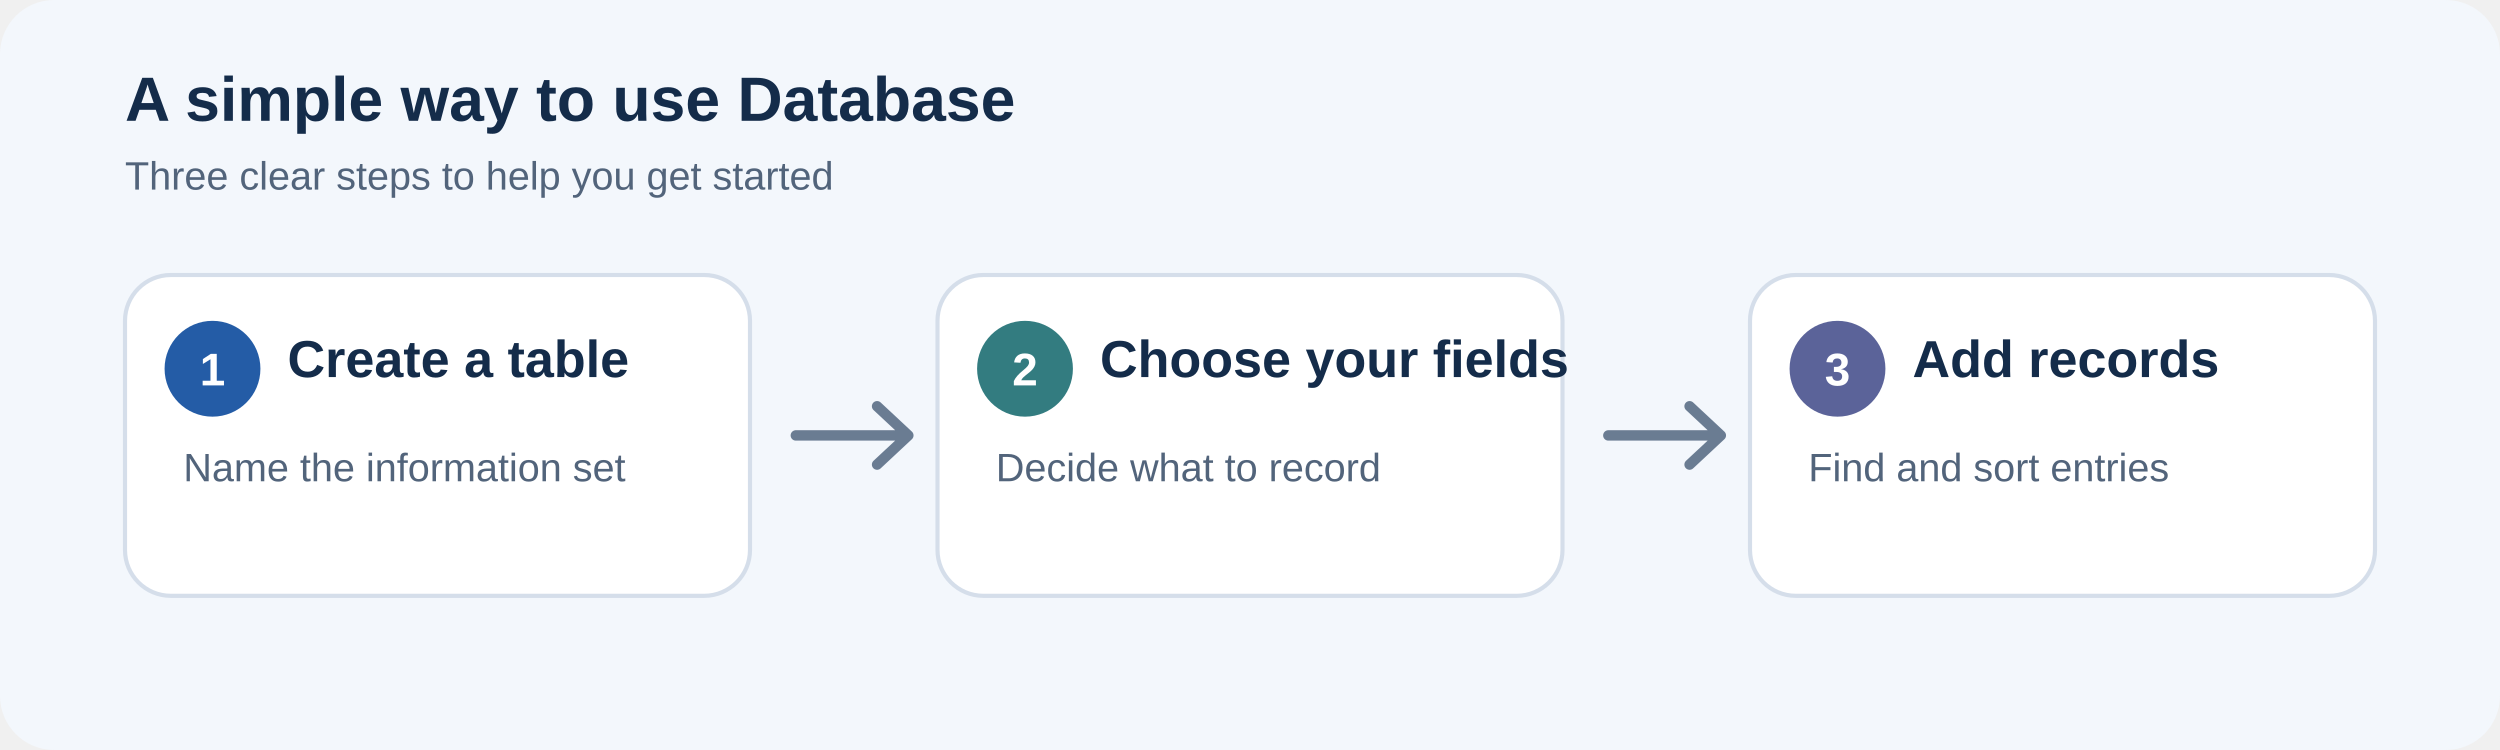
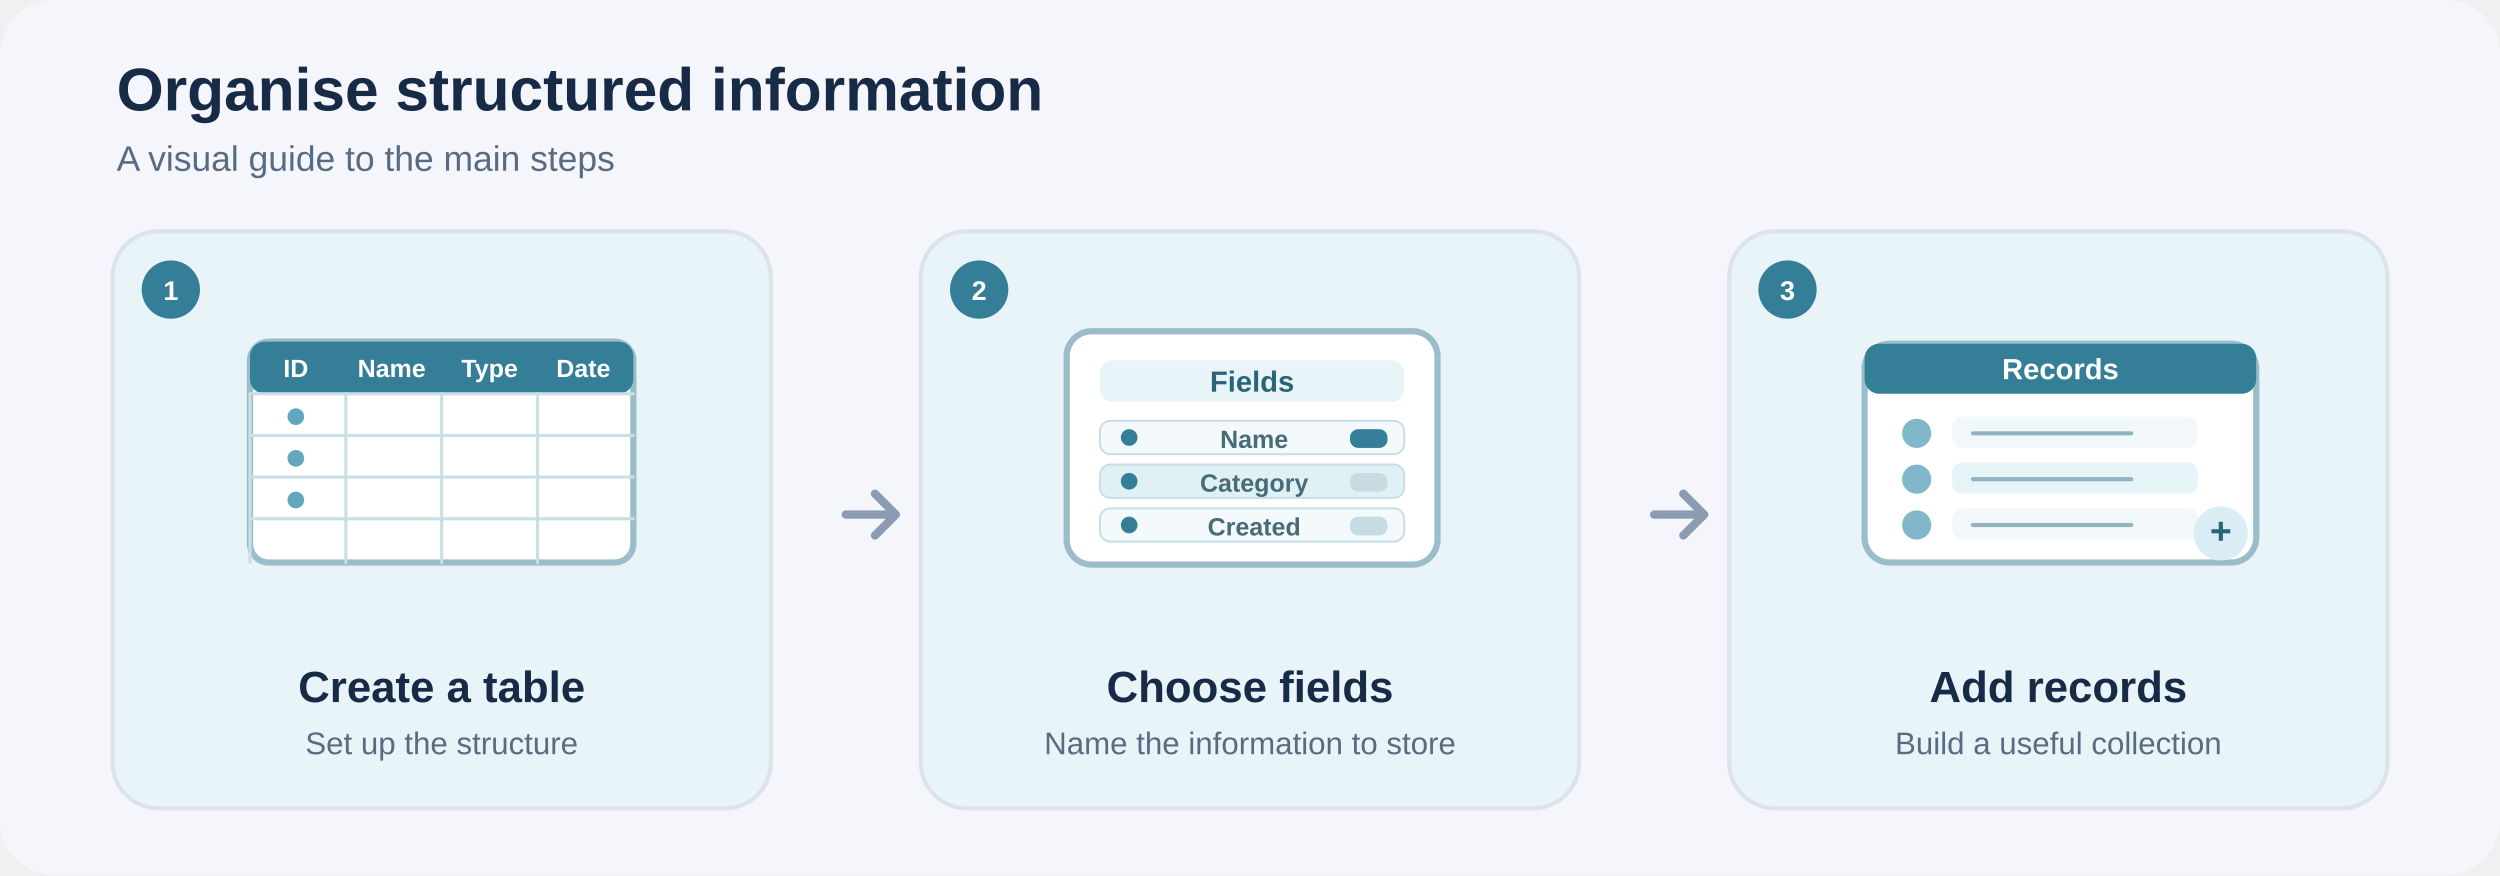
- <svg xmlns="http://www.w3.org/2000/svg" viewBox="0 0 1200 360" role="img" aria-labelledby="title desc">
-   <rect x="0" y="0" width="1200" height="360" rx="26" fill="#f3f7fc" />
-   <text x="60" y="58" font-family="Arial,sans-serif" font-size="30" font-weight="700" fill="#142c4a">A simple way to use Database</text>
-   <text x="60" y="91" font-family="Arial,sans-serif" font-size="19" fill="#52647b">Three clear steps to help you get started</text>
-   <rect x="60" y="132" width="300" height="154" rx="22" fill="#ffffff" stroke="#d5deea" stroke-width="2" />
-   <circle cx="102" cy="177" r="23" fill="#245ca6" />
-   <text x="102" y="185" text-anchor="middle" font-family="Arial,sans-serif" font-size="22" font-weight="700" fill="#ffffff">1</text>
-   <text x="138" y="181" font-family="Arial,sans-serif" font-size="25" font-weight="700" fill="#142c4a">Create a table</text>
-   <text x="88" y="231" font-family="Arial,sans-serif" font-size="19" fill="#52647b">Name the information set</text>
-   <path d="M382 209h54m-15 -14 15 14-15 14" fill="none" stroke="#6a7c92" stroke-width="5" stroke-linecap="round" stroke-linejoin="round" />
-   <rect x="450" y="132" width="300" height="154" rx="22" fill="#ffffff" stroke="#d5deea" stroke-width="2" />
-   <circle cx="492" cy="177" r="23" fill="#337c80" />
-   <text x="492" y="185" text-anchor="middle" font-family="Arial,sans-serif" font-size="22" font-weight="700" fill="#ffffff">2</text>
-   <text x="528" y="181" font-family="Arial,sans-serif" font-size="25" font-weight="700" fill="#142c4a">Choose your fields</text>
-   <text x="478" y="231" font-family="Arial,sans-serif" font-size="19" fill="#52647b">Decide what to record</text>
-   <path d="M772 209h54m-15 -14 15 14-15 14" fill="none" stroke="#6a7c92" stroke-width="5" stroke-linecap="round" stroke-linejoin="round" />
-   <rect x="840" y="132" width="300" height="154" rx="22" fill="#ffffff" stroke="#d5deea" stroke-width="2" />
-   <circle cx="882" cy="177" r="23" fill="#5b6399" />
-   <text x="882" y="185" text-anchor="middle" font-family="Arial,sans-serif" font-size="22" font-weight="700" fill="#ffffff">3</text>
-   <text x="918" y="181" font-family="Arial,sans-serif" font-size="25" font-weight="700" fill="#142c4a">Add records</text>
-   <text x="868" y="231" font-family="Arial,sans-serif" font-size="19" fill="#52647b">Find and sort entries</text>
+ <svg xmlns="http://www.w3.org/2000/svg" width="1200" height="420" viewBox="0 0 1200 420" role="img" aria-labelledby="title desc">
+   <rect x="0" y="0" width="1200" height="420" rx="26" fill="#f4f6fb" />
+   <text x="56" y="53" font-family="Arial,sans-serif" font-size="29" font-weight="700" fill="#172b47">Organise structured information</text>
+   <text x="56" y="82" font-family="Arial,sans-serif" font-size="17" font-weight="400" fill="#596b82">A visual guide to the main steps</text>
+   <rect x="54" y="111" width="316" height="277" rx="22" fill="#e8f4f8" stroke="#dce3ed" stroke-width="2" />
+   <circle cx="82" cy="139" r="14" fill="#347e98" />
+   <text x="82" y="144" font-family="Arial,sans-serif" font-size="13" font-weight="700" fill="#ffffff" text-anchor="middle">1</text>
+   <rect x="120" y="164" width="184" height="106" rx="9" fill="#ffffff" stroke="#9bbdc9" stroke-width="3" />
+   <rect x="120" y="164" width="184" height="25" rx="7" fill="#347e98" stroke="none" stroke-width="0" />
+   <path d="M120 189 L120 270" fill="none" stroke="#c9dfe6" stroke-width="1.5" stroke-linecap="round" />
+   <path d="M166 189 L166 270" fill="none" stroke="#c9dfe6" stroke-width="1.5" stroke-linecap="round" />
+   <path d="M212 189 L212 270" fill="none" stroke="#c9dfe6" stroke-width="1.5" stroke-linecap="round" />
+   <path d="M258 189 L258 270" fill="none" stroke="#c9dfe6" stroke-width="1.5" stroke-linecap="round" />
+   <path d="M120 189 L304 189" fill="none" stroke="#c9dfe6" stroke-width="1.5" stroke-linecap="round" />
+   <path d="M120 209 L304 209" fill="none" stroke="#c9dfe6" stroke-width="1.5" stroke-linecap="round" />
+   <path d="M120 229 L304 229" fill="none" stroke="#c9dfe6" stroke-width="1.5" stroke-linecap="round" />
+   <path d="M120 249 L304 249" fill="none" stroke="#c9dfe6" stroke-width="1.5" stroke-linecap="round" />
+   <text x="142" y="181" font-family="Arial,sans-serif" font-size="12" font-weight="700" fill="#ffffff" text-anchor="middle">ID</text>
+   <text x="188" y="181" font-family="Arial,sans-serif" font-size="12" font-weight="700" fill="#ffffff" text-anchor="middle">Name</text>
+   <text x="235" y="181" font-family="Arial,sans-serif" font-size="12" font-weight="700" fill="#ffffff" text-anchor="middle">Type</text>
+   <text x="280" y="181" font-family="Arial,sans-serif" font-size="12" font-weight="700" fill="#ffffff" text-anchor="middle">Date</text>
+   <circle cx="142" cy="200" r="4" fill="#62a7bd" stroke="none" stroke-width="0" />
+   <circle cx="142" cy="220" r="4" fill="#62a7bd" stroke="none" stroke-width="0" />
+   <circle cx="142" cy="240" r="4" fill="#62a7bd" stroke="none" stroke-width="0" />
+   <text x="212" y="337" font-family="Arial,sans-serif" font-size="21" font-weight="700" fill="#172b47" text-anchor="middle">Create a table</text>
+   <text x="212" y="362" font-family="Arial,sans-serif" font-size="15" font-weight="400" fill="#596b82" text-anchor="middle">Set up the structure</text>
+   <rect x="442" y="111" width="316" height="277" rx="22" fill="#e8f4f8" stroke="#dce3ed" stroke-width="2" />
+   <circle cx="470" cy="139" r="14" fill="#347e98" />
+   <text x="470" y="144" font-family="Arial,sans-serif" font-size="13" font-weight="700" fill="#ffffff" text-anchor="middle">2</text>
+   <rect x="512" y="159" width="178" height="112" rx="12" fill="#ffffff" stroke="#9bbdc9" stroke-width="3" />
+   <rect x="528" y="173" width="146" height="20" rx="6" fill="#e8f4f8" stroke="none" stroke-width="0" />
+   <text x="601" y="188" font-family="Arial,sans-serif" font-size="14" font-weight="700" fill="#286579" text-anchor="middle">Fields</text>
+   <rect x="528" y="202" width="146" height="16" rx="5" fill="#f4f9fb" stroke="#c8dfe6" stroke-width="1" />
+   <circle cx="542" cy="210" r="4" fill="#347e98" stroke="none" stroke-width="0" />
+   <text x="602" y="215" font-family="Arial,sans-serif" font-size="12" font-weight="600" fill="#476b77" text-anchor="middle">Name</text>
+   <rect x="648" y="206" width="18" height="9" rx="4" fill="#347e98" stroke="none" stroke-width="0" />
+   <rect x="528" y="223" width="146" height="16" rx="5" fill="#dff1f5" stroke="#c8dfe6" stroke-width="1" />
+   <circle cx="542" cy="231" r="4" fill="#347e98" stroke="none" stroke-width="0" />
+   <text x="602" y="236" font-family="Arial,sans-serif" font-size="12" font-weight="600" fill="#476b77" text-anchor="middle">Category</text>
+   <rect x="648" y="227" width="18" height="9" rx="4" fill="#c7dbe2" stroke="none" stroke-width="0" />
+   <rect x="528" y="244" width="146" height="16" rx="5" fill="#f4f9fb" stroke="#c8dfe6" stroke-width="1" />
+   <circle cx="542" cy="252" r="4" fill="#347e98" stroke="none" stroke-width="0" />
+   <text x="602" y="257" font-family="Arial,sans-serif" font-size="12" font-weight="600" fill="#476b77" text-anchor="middle">Created</text>
+   <rect x="648" y="248" width="18" height="9" rx="4" fill="#c7dbe2" stroke="none" stroke-width="0" />
+   <text x="600" y="337" font-family="Arial,sans-serif" font-size="21" font-weight="700" fill="#172b47" text-anchor="middle">Choose fields</text>
+   <text x="600" y="362" font-family="Arial,sans-serif" font-size="15" font-weight="400" fill="#596b82" text-anchor="middle">Name the information to store</text>
+   <rect x="830" y="111" width="316" height="277" rx="22" fill="#e8f4f8" stroke="#dce3ed" stroke-width="2" />
+   <circle cx="858" cy="139" r="14" fill="#347e98" />
+   <text x="858" y="144" font-family="Arial,sans-serif" font-size="13" font-weight="700" fill="#ffffff" text-anchor="middle">3</text>
+   <rect x="895" y="165" width="188" height="105" rx="12" fill="#ffffff" stroke="#9bbdc9" stroke-width="3" />
+   <rect x="895" y="165" width="188" height="24" rx="7" fill="#347e98" stroke="none" stroke-width="0" />
+   <text x="989" y="182" font-family="Arial,sans-serif" font-size="14" font-weight="700" fill="#ffffff" text-anchor="middle">Records</text>
+   <circle cx="920" cy="208" r="7" fill="#81b8c9" stroke="none" stroke-width="0" />
+   <rect x="937" y="200" width="118" height="15" rx="5" fill="#f2f8fa" stroke="none" stroke-width="0" />
+   <path d="M947 208 L1023 208" fill="none" stroke="#91b4c0" stroke-width="2" stroke-linecap="round" />
+   <circle cx="920" cy="230" r="7" fill="#81b8c9" stroke="none" stroke-width="0" />
+   <rect x="937" y="222" width="118" height="15" rx="5" fill="#e6f3f7" stroke="none" stroke-width="0" />
+   <path d="M947 230 L1023 230" fill="none" stroke="#91b4c0" stroke-width="2" stroke-linecap="round" />
+   <circle cx="920" cy="252" r="7" fill="#81b8c9" stroke="none" stroke-width="0" />
+   <rect x="937" y="244" width="118" height="15" rx="5" fill="#f2f8fa" stroke="none" stroke-width="0" />
+   <path d="M947 252 L1023 252" fill="none" stroke="#91b4c0" stroke-width="2" stroke-linecap="round" />
+   <circle cx="1066" cy="256" r="13" fill="#d8eef4" stroke="none" stroke-width="0" />
+   <text x="1066" y="261" font-family="Arial,sans-serif" font-size="18" font-weight="700" fill="#286579" text-anchor="middle">+</text>
+   <text x="988" y="337" font-family="Arial,sans-serif" font-size="21" font-weight="700" fill="#172b47" text-anchor="middle">Add records</text>
+   <text x="988" y="362" font-family="Arial,sans-serif" font-size="15" font-weight="400" fill="#596b82" text-anchor="middle">Build a useful collection</text>
+   <path d="M406 247 L430 247 M420 237 L430 247 L420 257" fill="none" stroke="#8b9bb1" stroke-width="4" stroke-linecap="round" stroke-linejoin="round" />
+   <path d="M794 247 L818 247 M808 237 L818 247 L808 257" fill="none" stroke="#8b9bb1" stroke-width="4" stroke-linecap="round" stroke-linejoin="round" />
</svg>
